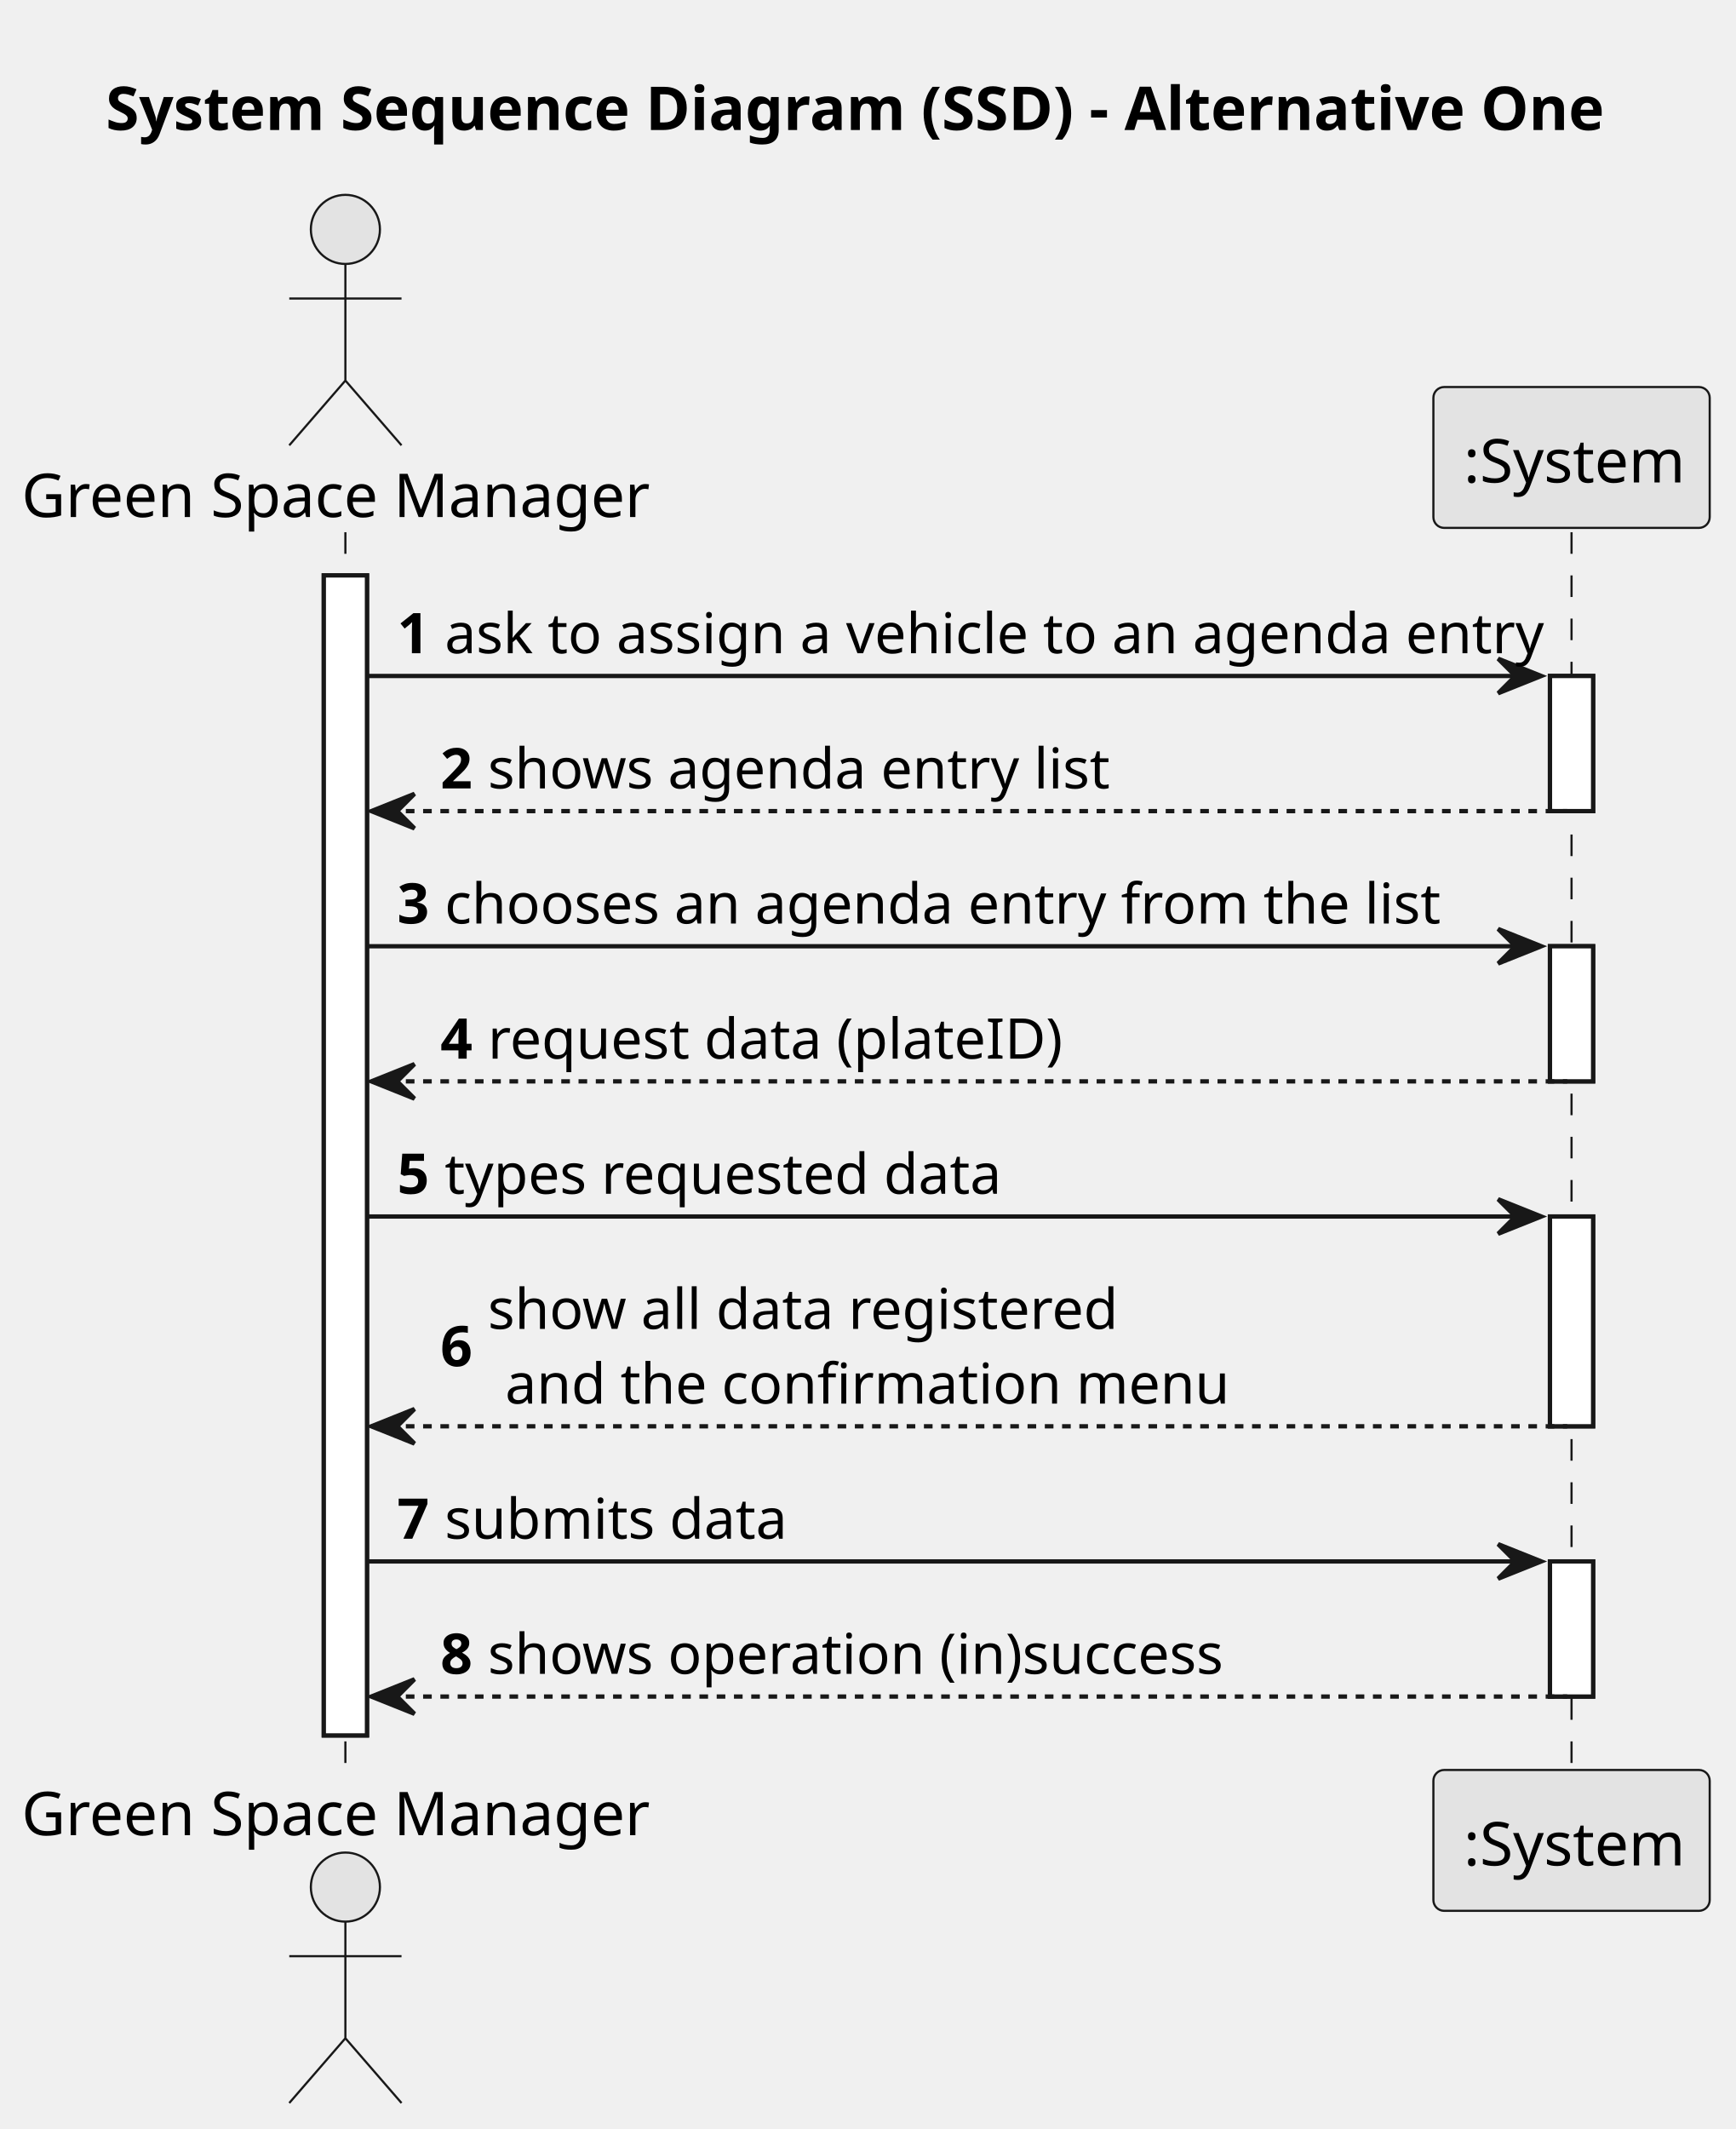
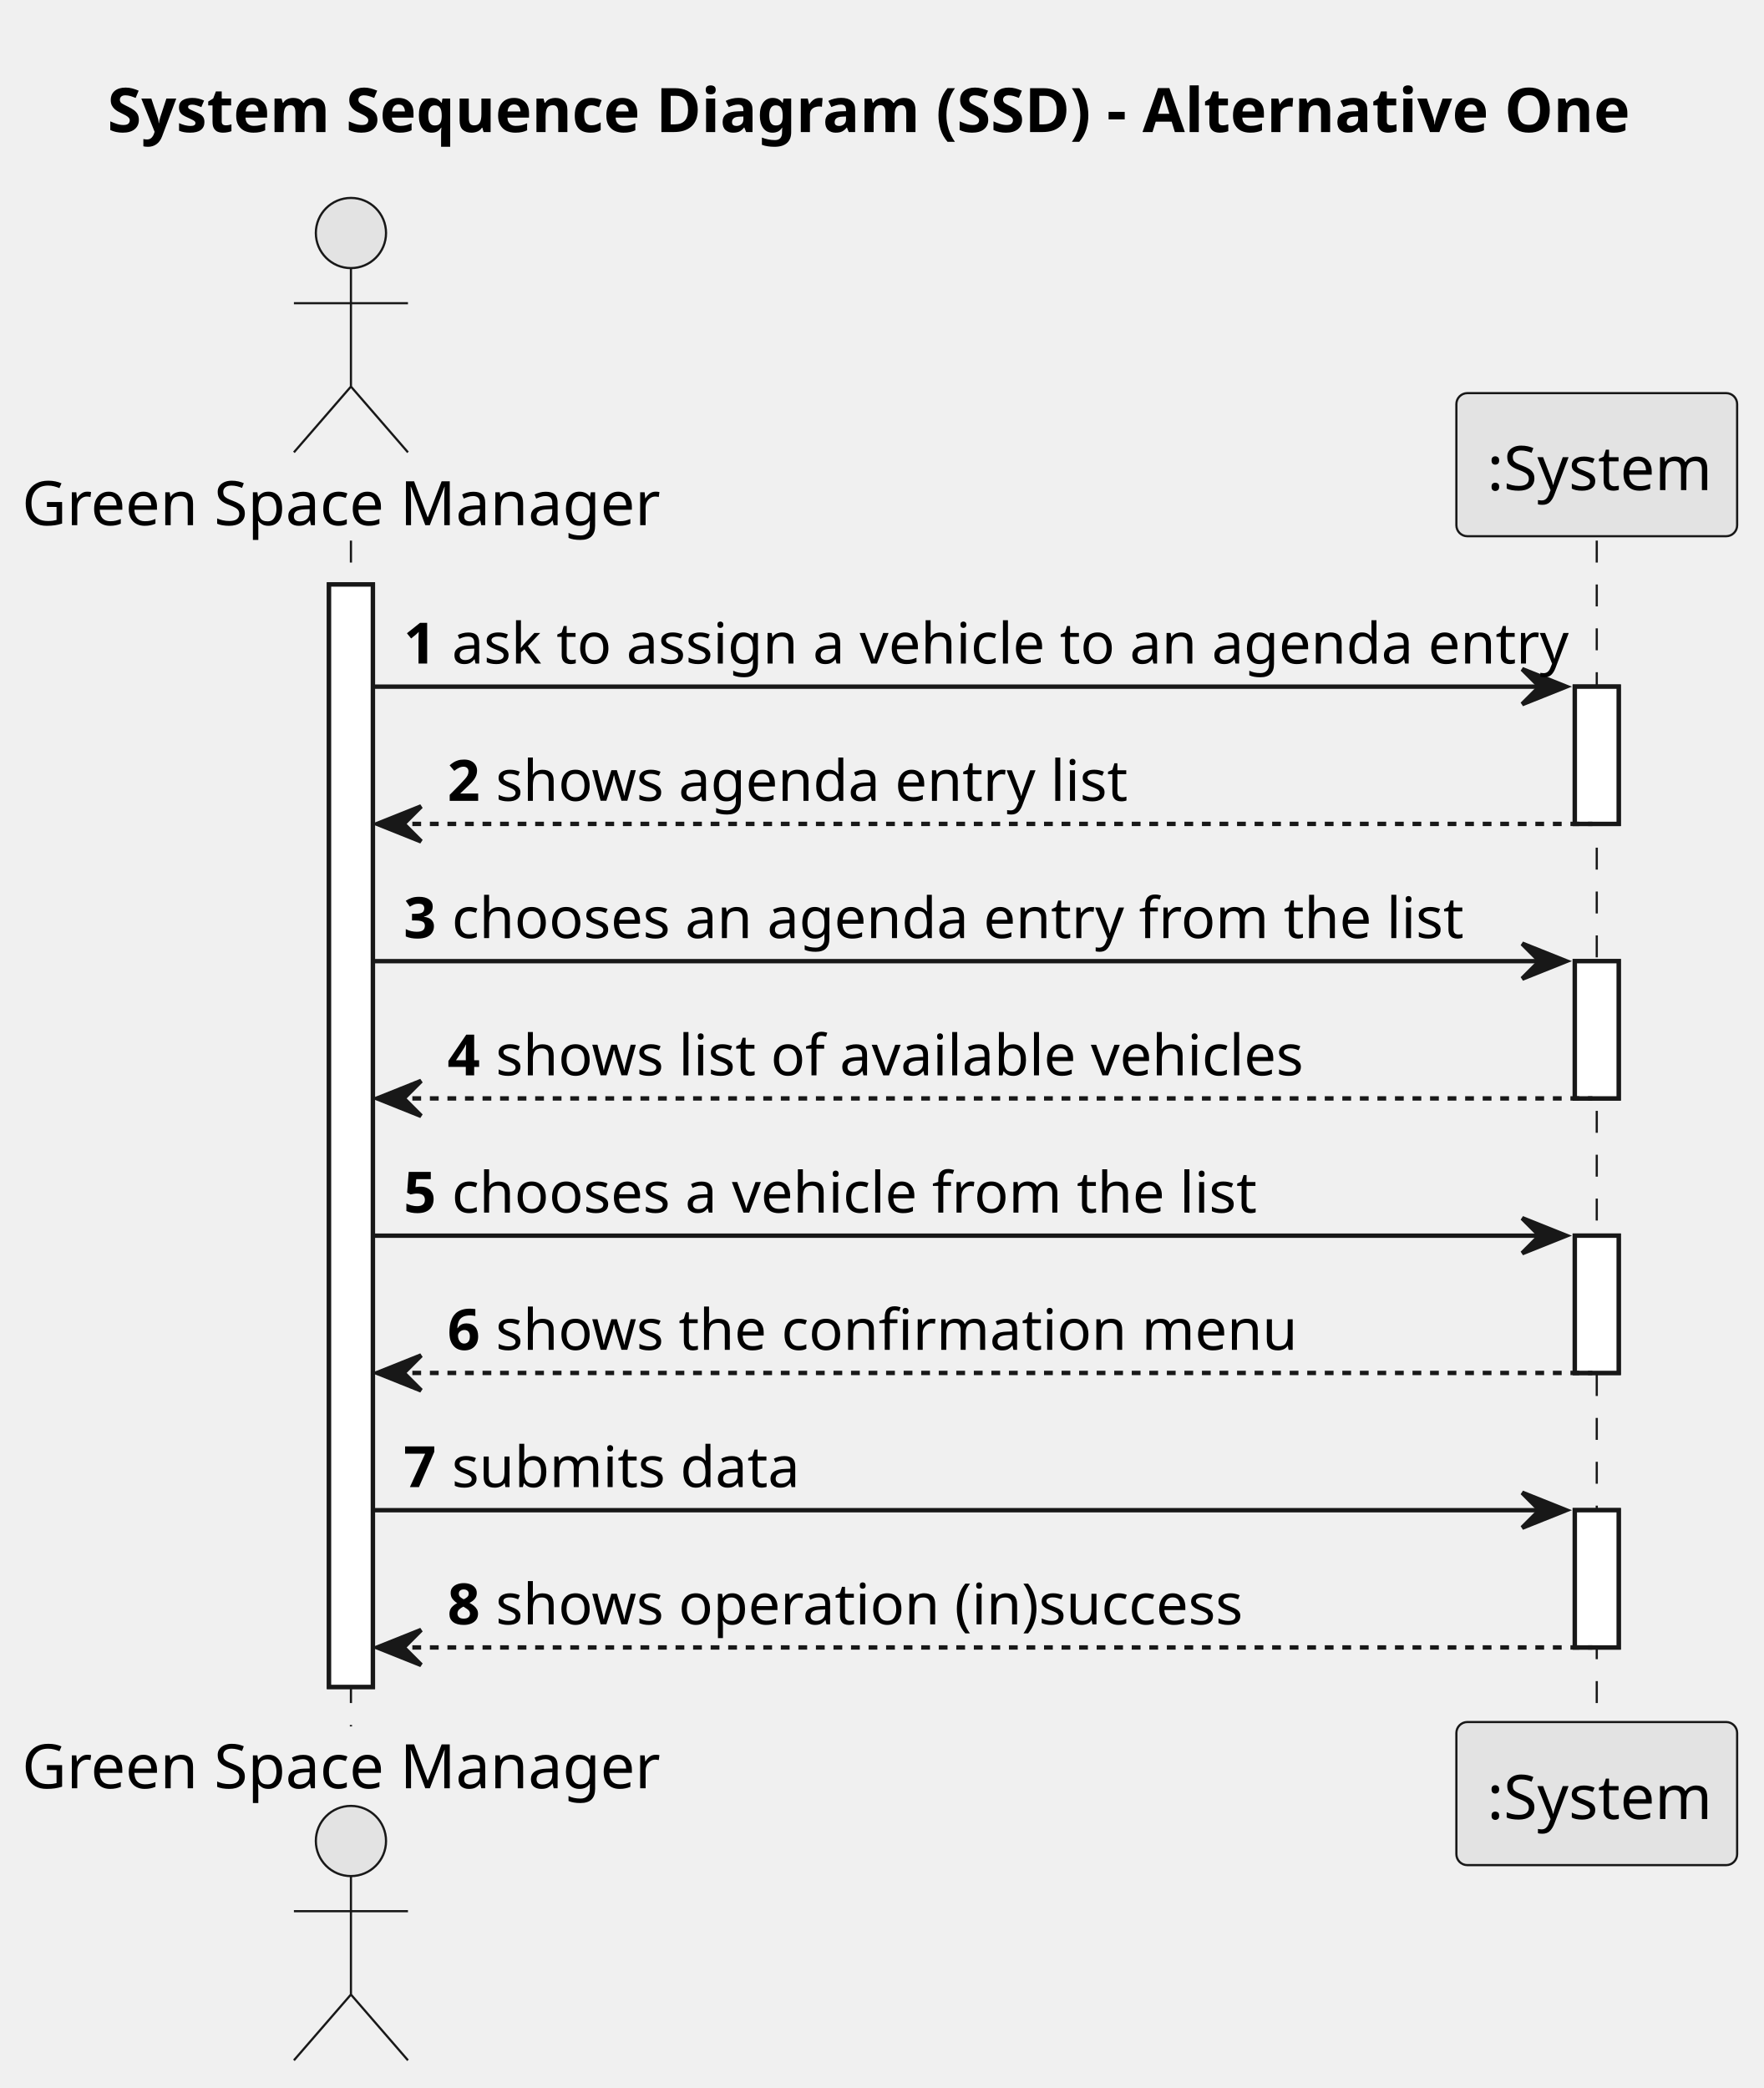
- <svg xmlns="http://www.w3.org/2000/svg" contentStyleType="text/css" height="493px" preserveAspectRatio="none" style="width:402px;height:493px;background:#FFFFFF;" version="1.1" viewBox="0 0 402 493" width="402px" zoomAndPan="magnify">
+ <svg xmlns="http://www.w3.org/2000/svg" contentStyleType="text/css" height="476px" preserveAspectRatio="none" style="width:402px;height:476px;background:#FFFFFF;" version="1.1" viewBox="0 0 402 476" width="402px" zoomAndPan="magnify">
  <defs />
  <g>
    <text fill="#000000" font-family="sans-serif" font-size="14" font-weight="bold" lengthAdjust="spacing" textLength="351" x="24.5" y="30.107">System Sequence Diagram (SSD) - Alternative One</text>
-     <rect fill="#FFFFFF" height="268.619" style="stroke:#181818;stroke-width:1.0;" width="10" x="75" y="133.242" />
+     <rect fill="#FFFFFF" height="251.328" style="stroke:#181818;stroke-width:1.0;" width="10" x="75" y="133.242" />
    <rect fill="#FFFFFF" height="31.291" style="stroke:#181818;stroke-width:1.0;" width="10" x="359" y="156.533" />
    <rect fill="#FFFFFF" height="31.291" style="stroke:#181818;stroke-width:1.0;" width="10" x="359" y="219.115" />
-     <rect fill="#FFFFFF" height="48.582" style="stroke:#181818;stroke-width:1.0;" width="10" x="359" y="281.697" />
-     <rect fill="#FFFFFF" height="31.291" style="stroke:#181818;stroke-width:1.0;" width="10" x="359" y="361.57" />
-     <line style="stroke:#181818;stroke-width:0.5;stroke-dasharray:5.0,5.0;" x1="80" x2="80" y1="123.242" y2="410.861" />
-     <line style="stroke:#181818;stroke-width:0.5;stroke-dasharray:5.0,5.0;" x1="364" x2="364" y1="123.242" y2="410.861" />
+     <rect fill="#FFFFFF" height="31.291" style="stroke:#181818;stroke-width:1.0;" width="10" x="359" y="281.697" />
+     <rect fill="#FFFFFF" height="31.291" style="stroke:#181818;stroke-width:1.0;" width="10" x="359" y="344.279" />
+     <line style="stroke:#181818;stroke-width:0.5;stroke-dasharray:5.0,5.0;" x1="80" x2="80" y1="123.242" y2="393.57" />
+     <line style="stroke:#181818;stroke-width:0.5;stroke-dasharray:5.0,5.0;" x1="364" x2="364" y1="123.242" y2="393.57" />
    <text fill="#000000" font-family="sans-serif" font-size="14" lengthAdjust="spacing" textLength="144" x="5" y="119.728">Green Space Manager</text>
    <ellipse cx="80" cy="53.121" fill="#E3E3E3" rx="8" ry="8" style="stroke:#181818;stroke-width:0.5;" />
    <path d="M80,61.121 L80,88.121 M67,69.121 L93,69.121 M80,88.121 L67,103.121 M80,88.121 L93,103.121 " fill="none" style="stroke:#181818;stroke-width:0.5;" />
-     <text fill="#000000" font-family="sans-serif" font-size="14" lengthAdjust="spacing" textLength="144" x="5" y="424.969">Green Space Manager</text>
-     <ellipse cx="80" cy="436.982" fill="#E3E3E3" rx="8" ry="8" style="stroke:#181818;stroke-width:0.5;" />
-     <path d="M80,444.982 L80,471.982 M67,452.982 L93,452.982 M80,471.982 L67,486.982 M80,471.982 L93,486.982 " fill="none" style="stroke:#181818;stroke-width:0.5;" />
+     <text fill="#000000" font-family="sans-serif" font-size="14" lengthAdjust="spacing" textLength="144" x="5" y="407.678">Green Space Manager</text>
+     <ellipse cx="80" cy="419.691" fill="#E3E3E3" rx="8" ry="8" style="stroke:#181818;stroke-width:0.5;" />
+     <path d="M80,427.691 L80,454.691 M67,435.691 L93,435.691 M80,454.691 L67,469.691 M80,454.691 L93,469.691 " fill="none" style="stroke:#181818;stroke-width:0.5;" />
    <rect fill="#E3E3E3" height="32.621" rx="2.5" ry="2.5" style="stroke:#181818;stroke-width:0.5;" width="64" x="332" y="89.621" />
    <text fill="#000000" font-family="sans-serif" font-size="14" lengthAdjust="spacing" textLength="50" x="339" y="111.728">:System</text>
-     <rect fill="#E3E3E3" height="32.621" rx="2.5" ry="2.5" style="stroke:#181818;stroke-width:0.5;" width="64" x="332" y="409.861" />
-     <text fill="#000000" font-family="sans-serif" font-size="14" lengthAdjust="spacing" textLength="50" x="339" y="431.969">:System</text>
-     <rect fill="#FFFFFF" height="268.619" style="stroke:#181818;stroke-width:1.0;" width="10" x="75" y="133.242" />
+     <rect fill="#E3E3E3" height="32.621" rx="2.5" ry="2.5" style="stroke:#181818;stroke-width:0.5;" width="64" x="332" y="392.57" />
+     <text fill="#000000" font-family="sans-serif" font-size="14" lengthAdjust="spacing" textLength="50" x="339" y="414.678">:System</text>
+     <rect fill="#FFFFFF" height="251.328" style="stroke:#181818;stroke-width:1.0;" width="10" x="75" y="133.242" />
    <rect fill="#FFFFFF" height="31.291" style="stroke:#181818;stroke-width:1.0;" width="10" x="359" y="156.533" />
    <rect fill="#FFFFFF" height="31.291" style="stroke:#181818;stroke-width:1.0;" width="10" x="359" y="219.115" />
-     <rect fill="#FFFFFF" height="48.582" style="stroke:#181818;stroke-width:1.0;" width="10" x="359" y="281.697" />
-     <rect fill="#FFFFFF" height="31.291" style="stroke:#181818;stroke-width:1.0;" width="10" x="359" y="361.57" />
+     <rect fill="#FFFFFF" height="31.291" style="stroke:#181818;stroke-width:1.0;" width="10" x="359" y="281.697" />
+     <rect fill="#FFFFFF" height="31.291" style="stroke:#181818;stroke-width:1.0;" width="10" x="359" y="344.279" />
    <polygon fill="#181818" points="347,152.533,357,156.533,347,160.533,351,156.533" style="stroke:#181818;stroke-width:1.0;" />
    <line style="stroke:#181818;stroke-width:1.0;" x1="85" x2="353" y1="156.533" y2="156.533" />
    <text fill="#000000" font-family="sans-serif" font-size="13" font-weight="bold" lengthAdjust="spacing" textLength="7" x="92" y="151.27">1</text>
    <text fill="#000000" font-family="sans-serif" font-size="13" lengthAdjust="spacing" textLength="244" x="103" y="151.27">ask to assign a vehicle to an agenda entry</text>
    <polygon fill="#181818" points="96,183.824,86,187.824,96,191.824,92,187.824" style="stroke:#181818;stroke-width:1.0;" />
    <line style="stroke:#181818;stroke-width:1.0;stroke-dasharray:2.0,2.0;" x1="90" x2="363" y1="187.824" y2="187.824" />
    <text fill="#000000" font-family="sans-serif" font-size="13" font-weight="bold" lengthAdjust="spacing" textLength="7" x="102" y="182.561">2</text>
    <text fill="#000000" font-family="sans-serif" font-size="13" lengthAdjust="spacing" textLength="137" x="113" y="182.561">shows agenda entry list</text>
    <polygon fill="#181818" points="347,215.115,357,219.115,347,223.115,351,219.115" style="stroke:#181818;stroke-width:1.0;" />
    <line style="stroke:#181818;stroke-width:1.0;" x1="85" x2="353" y1="219.115" y2="219.115" />
    <text fill="#000000" font-family="sans-serif" font-size="13" font-weight="bold" lengthAdjust="spacing" textLength="7" x="92" y="213.852">3</text>
    <text fill="#000000" font-family="sans-serif" font-size="13" lengthAdjust="spacing" textLength="218" x="103" y="213.852">chooses an agenda entry from the list</text>
    <polygon fill="#181818" points="96,246.406,86,250.406,96,254.406,92,250.406" style="stroke:#181818;stroke-width:1.0;" />
    <line style="stroke:#181818;stroke-width:1.0;stroke-dasharray:2.0,2.0;" x1="90" x2="363" y1="250.406" y2="250.406" />
    <text fill="#000000" font-family="sans-serif" font-size="13" font-weight="bold" lengthAdjust="spacing" textLength="7" x="102" y="245.144">4</text>
-     <text fill="#000000" font-family="sans-serif" font-size="13" lengthAdjust="spacing" textLength="124" x="113" y="245.144">request data (plateID)</text>
+     <text fill="#000000" font-family="sans-serif" font-size="13" lengthAdjust="spacing" textLength="175" x="113" y="245.144">shows list of available vehicles</text>
    <polygon fill="#181818" points="347,277.697,357,281.697,347,285.697,351,281.697" style="stroke:#181818;stroke-width:1.0;" />
    <line style="stroke:#181818;stroke-width:1.0;" x1="85" x2="353" y1="281.697" y2="281.697" />
    <text fill="#000000" font-family="sans-serif" font-size="13" font-weight="bold" lengthAdjust="spacing" textLength="7" x="92" y="276.435">5</text>
-     <text fill="#000000" font-family="sans-serif" font-size="13" lengthAdjust="spacing" textLength="122" x="103" y="276.435">types requested data</text>
-     <polygon fill="#181818" points="96,326.279,86,330.279,96,334.279,92,330.279" style="stroke:#181818;stroke-width:1.0;" />
-     <line style="stroke:#181818;stroke-width:1.0;stroke-dasharray:2.0,2.0;" x1="90" x2="363" y1="330.279" y2="330.279" />
-     <text fill="#000000" font-family="sans-serif" font-size="13" font-weight="bold" lengthAdjust="spacing" textLength="7" x="102" y="316.371">6</text>
-     <text fill="#000000" font-family="sans-serif" font-size="13" lengthAdjust="spacing" textLength="137" x="113" y="307.726">show all data registered</text>
-     <text fill="#000000" font-family="sans-serif" font-size="13" lengthAdjust="spacing" textLength="153" x="117" y="325.017">and the confirmation menu</text>
-     <polygon fill="#181818" points="347,357.57,357,361.57,347,365.57,351,361.57" style="stroke:#181818;stroke-width:1.0;" />
-     <line style="stroke:#181818;stroke-width:1.0;" x1="85" x2="353" y1="361.57" y2="361.57" />
-     <text fill="#000000" font-family="sans-serif" font-size="13" font-weight="bold" lengthAdjust="spacing" textLength="7" x="92" y="356.308">7</text>
-     <text fill="#000000" font-family="sans-serif" font-size="13" lengthAdjust="spacing" textLength="75" x="103" y="356.308">submits data</text>
-     <polygon fill="#181818" points="96,388.861,86,392.861,96,396.861,92,392.861" style="stroke:#181818;stroke-width:1.0;" />
-     <line style="stroke:#181818;stroke-width:1.0;stroke-dasharray:2.0,2.0;" x1="90" x2="363" y1="392.861" y2="392.861" />
-     <text fill="#000000" font-family="sans-serif" font-size="13" font-weight="bold" lengthAdjust="spacing" textLength="7" x="102" y="387.599">8</text>
-     <text fill="#000000" font-family="sans-serif" font-size="13" lengthAdjust="spacing" textLength="165" x="113" y="387.599">shows operation (in)success</text>
+     <text fill="#000000" font-family="sans-serif" font-size="13" lengthAdjust="spacing" textLength="175" x="103" y="276.435">chooses a vehicle from the list</text>
+     <polygon fill="#181818" points="96,308.988,86,312.988,96,316.988,92,312.988" style="stroke:#181818;stroke-width:1.0;" />
+     <line style="stroke:#181818;stroke-width:1.0;stroke-dasharray:2.0,2.0;" x1="90" x2="363" y1="312.988" y2="312.988" />
+     <text fill="#000000" font-family="sans-serif" font-size="13" font-weight="bold" lengthAdjust="spacing" textLength="7" x="102" y="307.726">6</text>
+     <text fill="#000000" font-family="sans-serif" font-size="13" lengthAdjust="spacing" textLength="169" x="113" y="307.726">shows the confirmation menu</text>
+     <polygon fill="#181818" points="347,340.279,357,344.279,347,348.279,351,344.279" style="stroke:#181818;stroke-width:1.0;" />
+     <line style="stroke:#181818;stroke-width:1.0;" x1="85" x2="353" y1="344.279" y2="344.279" />
+     <text fill="#000000" font-family="sans-serif" font-size="13" font-weight="bold" lengthAdjust="spacing" textLength="7" x="92" y="339.017">7</text>
+     <text fill="#000000" font-family="sans-serif" font-size="13" lengthAdjust="spacing" textLength="75" x="103" y="339.017">submits data</text>
+     <polygon fill="#181818" points="96,371.57,86,375.57,96,379.57,92,375.57" style="stroke:#181818;stroke-width:1.0;" />
+     <line style="stroke:#181818;stroke-width:1.0;stroke-dasharray:2.0,2.0;" x1="90" x2="363" y1="375.57" y2="375.57" />
+     <text fill="#000000" font-family="sans-serif" font-size="13" font-weight="bold" lengthAdjust="spacing" textLength="7" x="102" y="370.308">8</text>
+     <text fill="#000000" font-family="sans-serif" font-size="13" lengthAdjust="spacing" textLength="165" x="113" y="370.308">shows operation (in)success</text>
  </g>
</svg>
